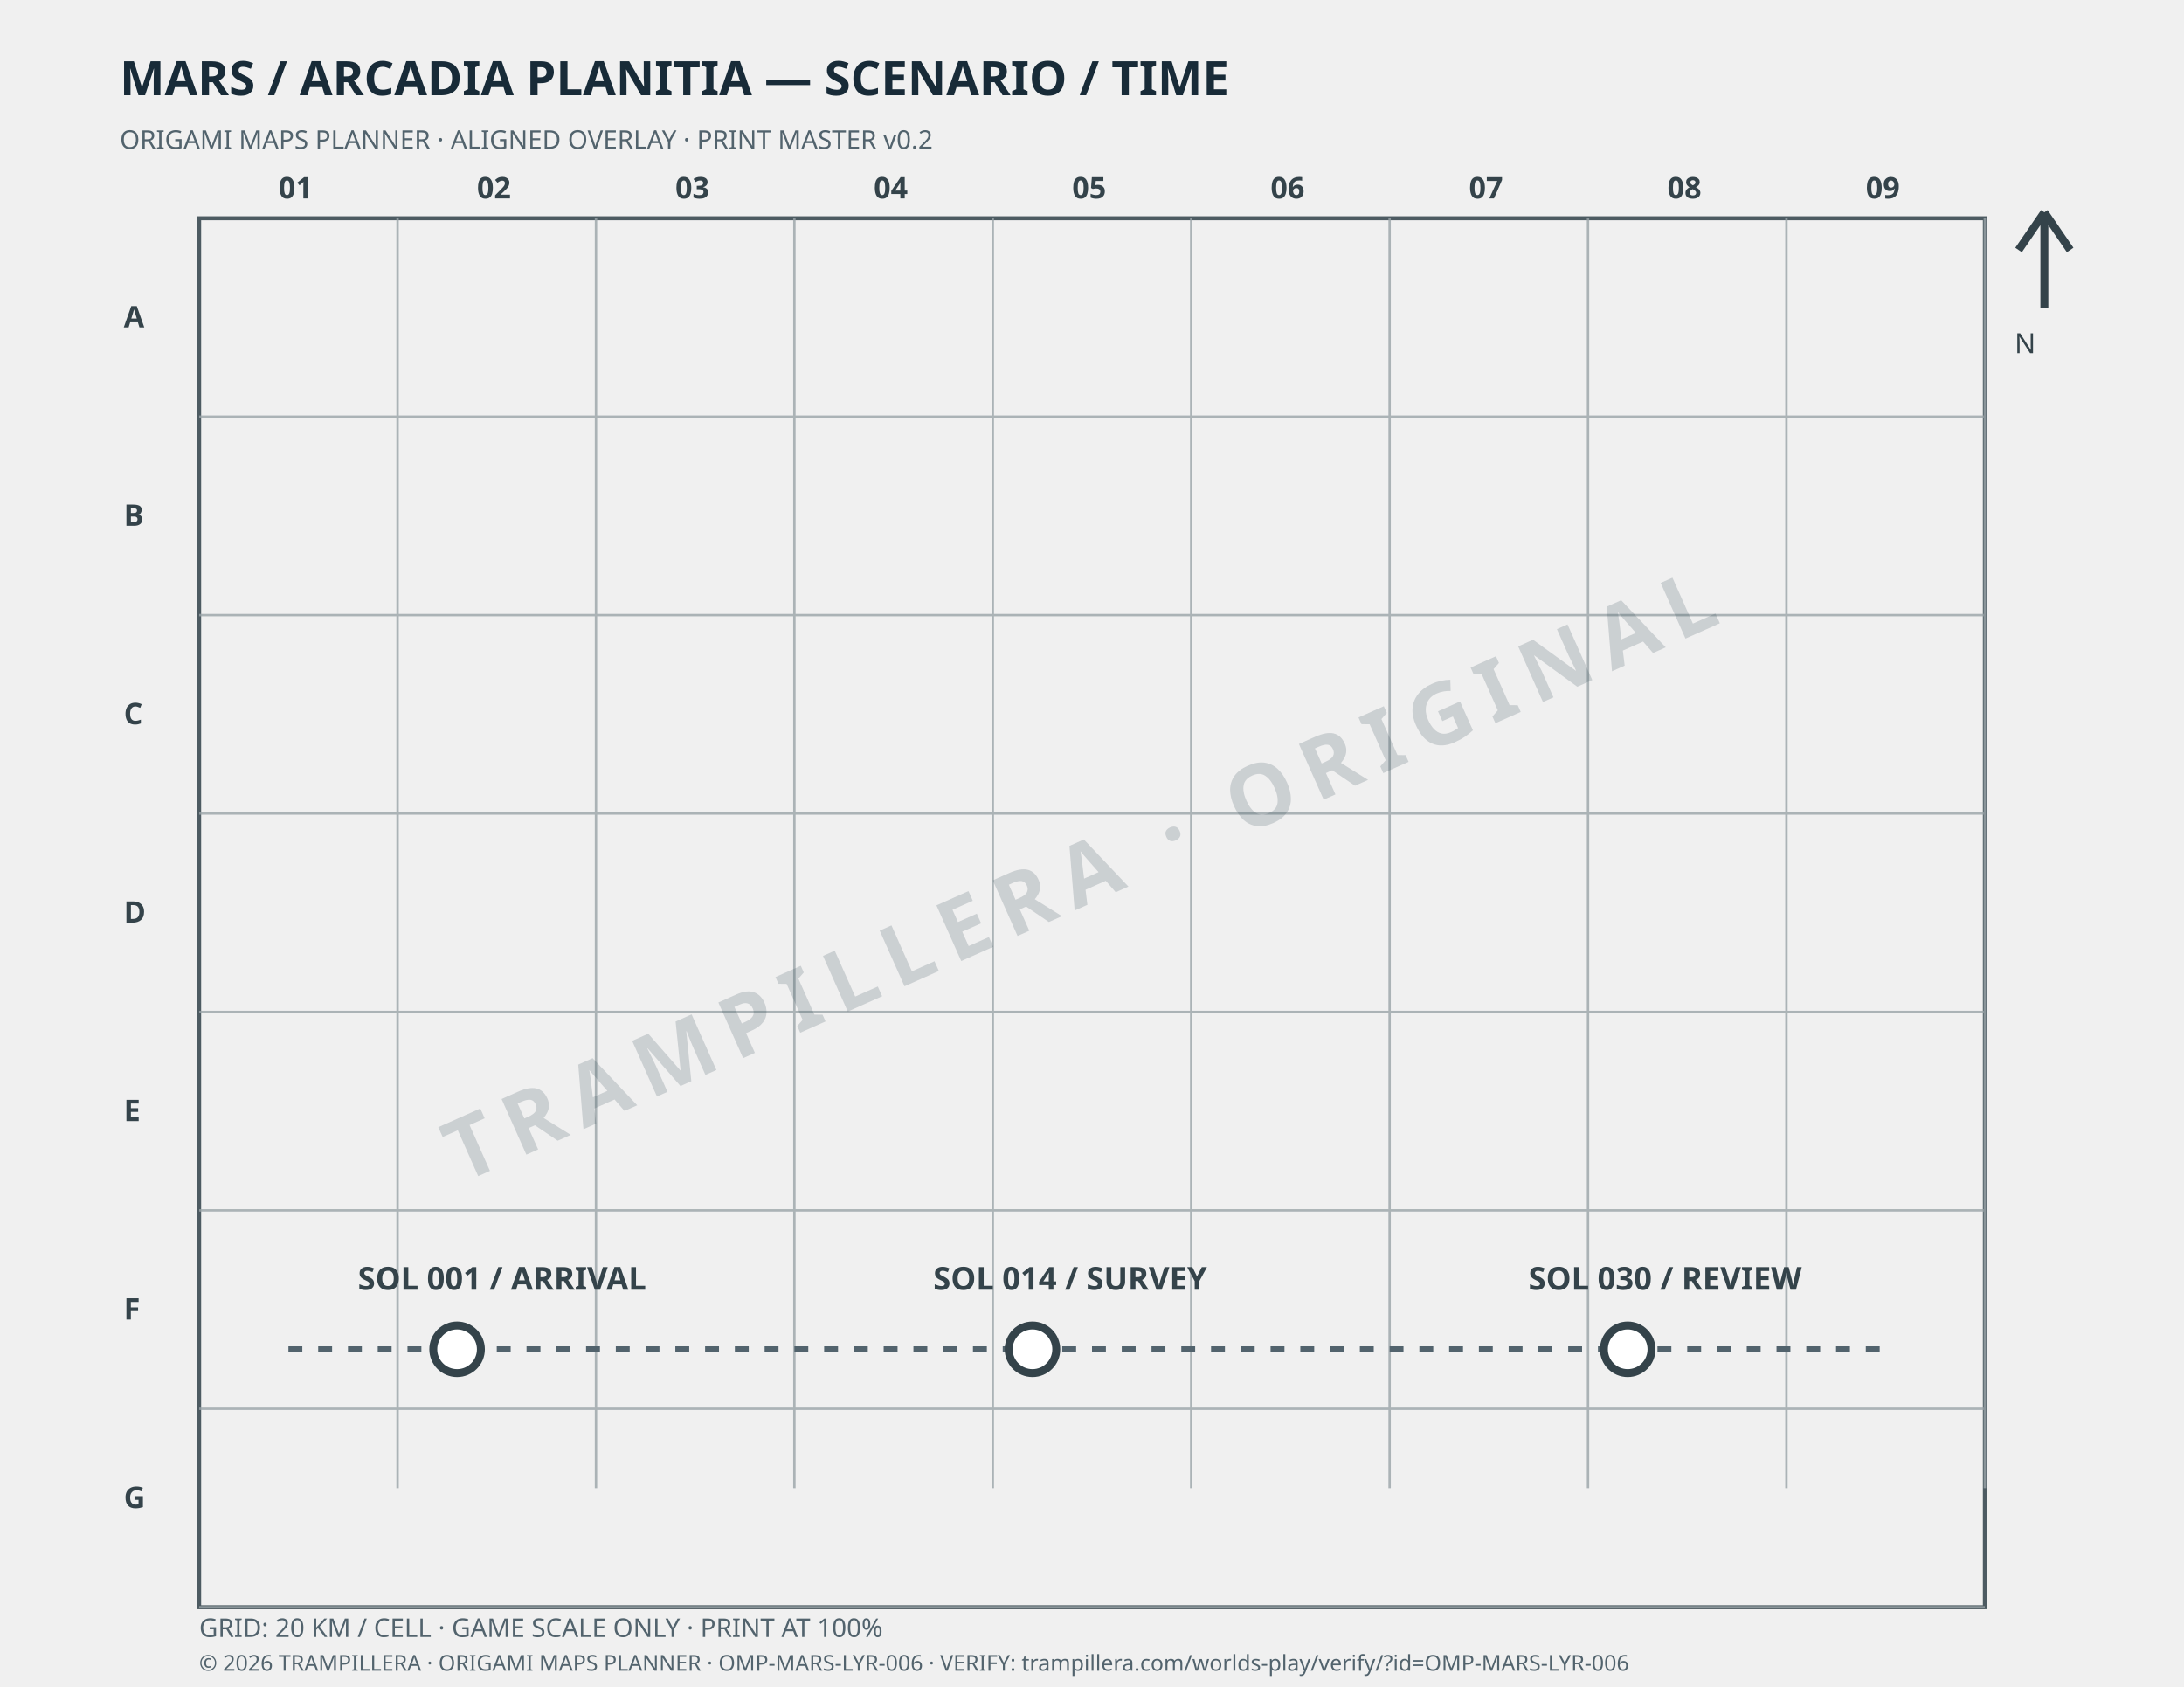
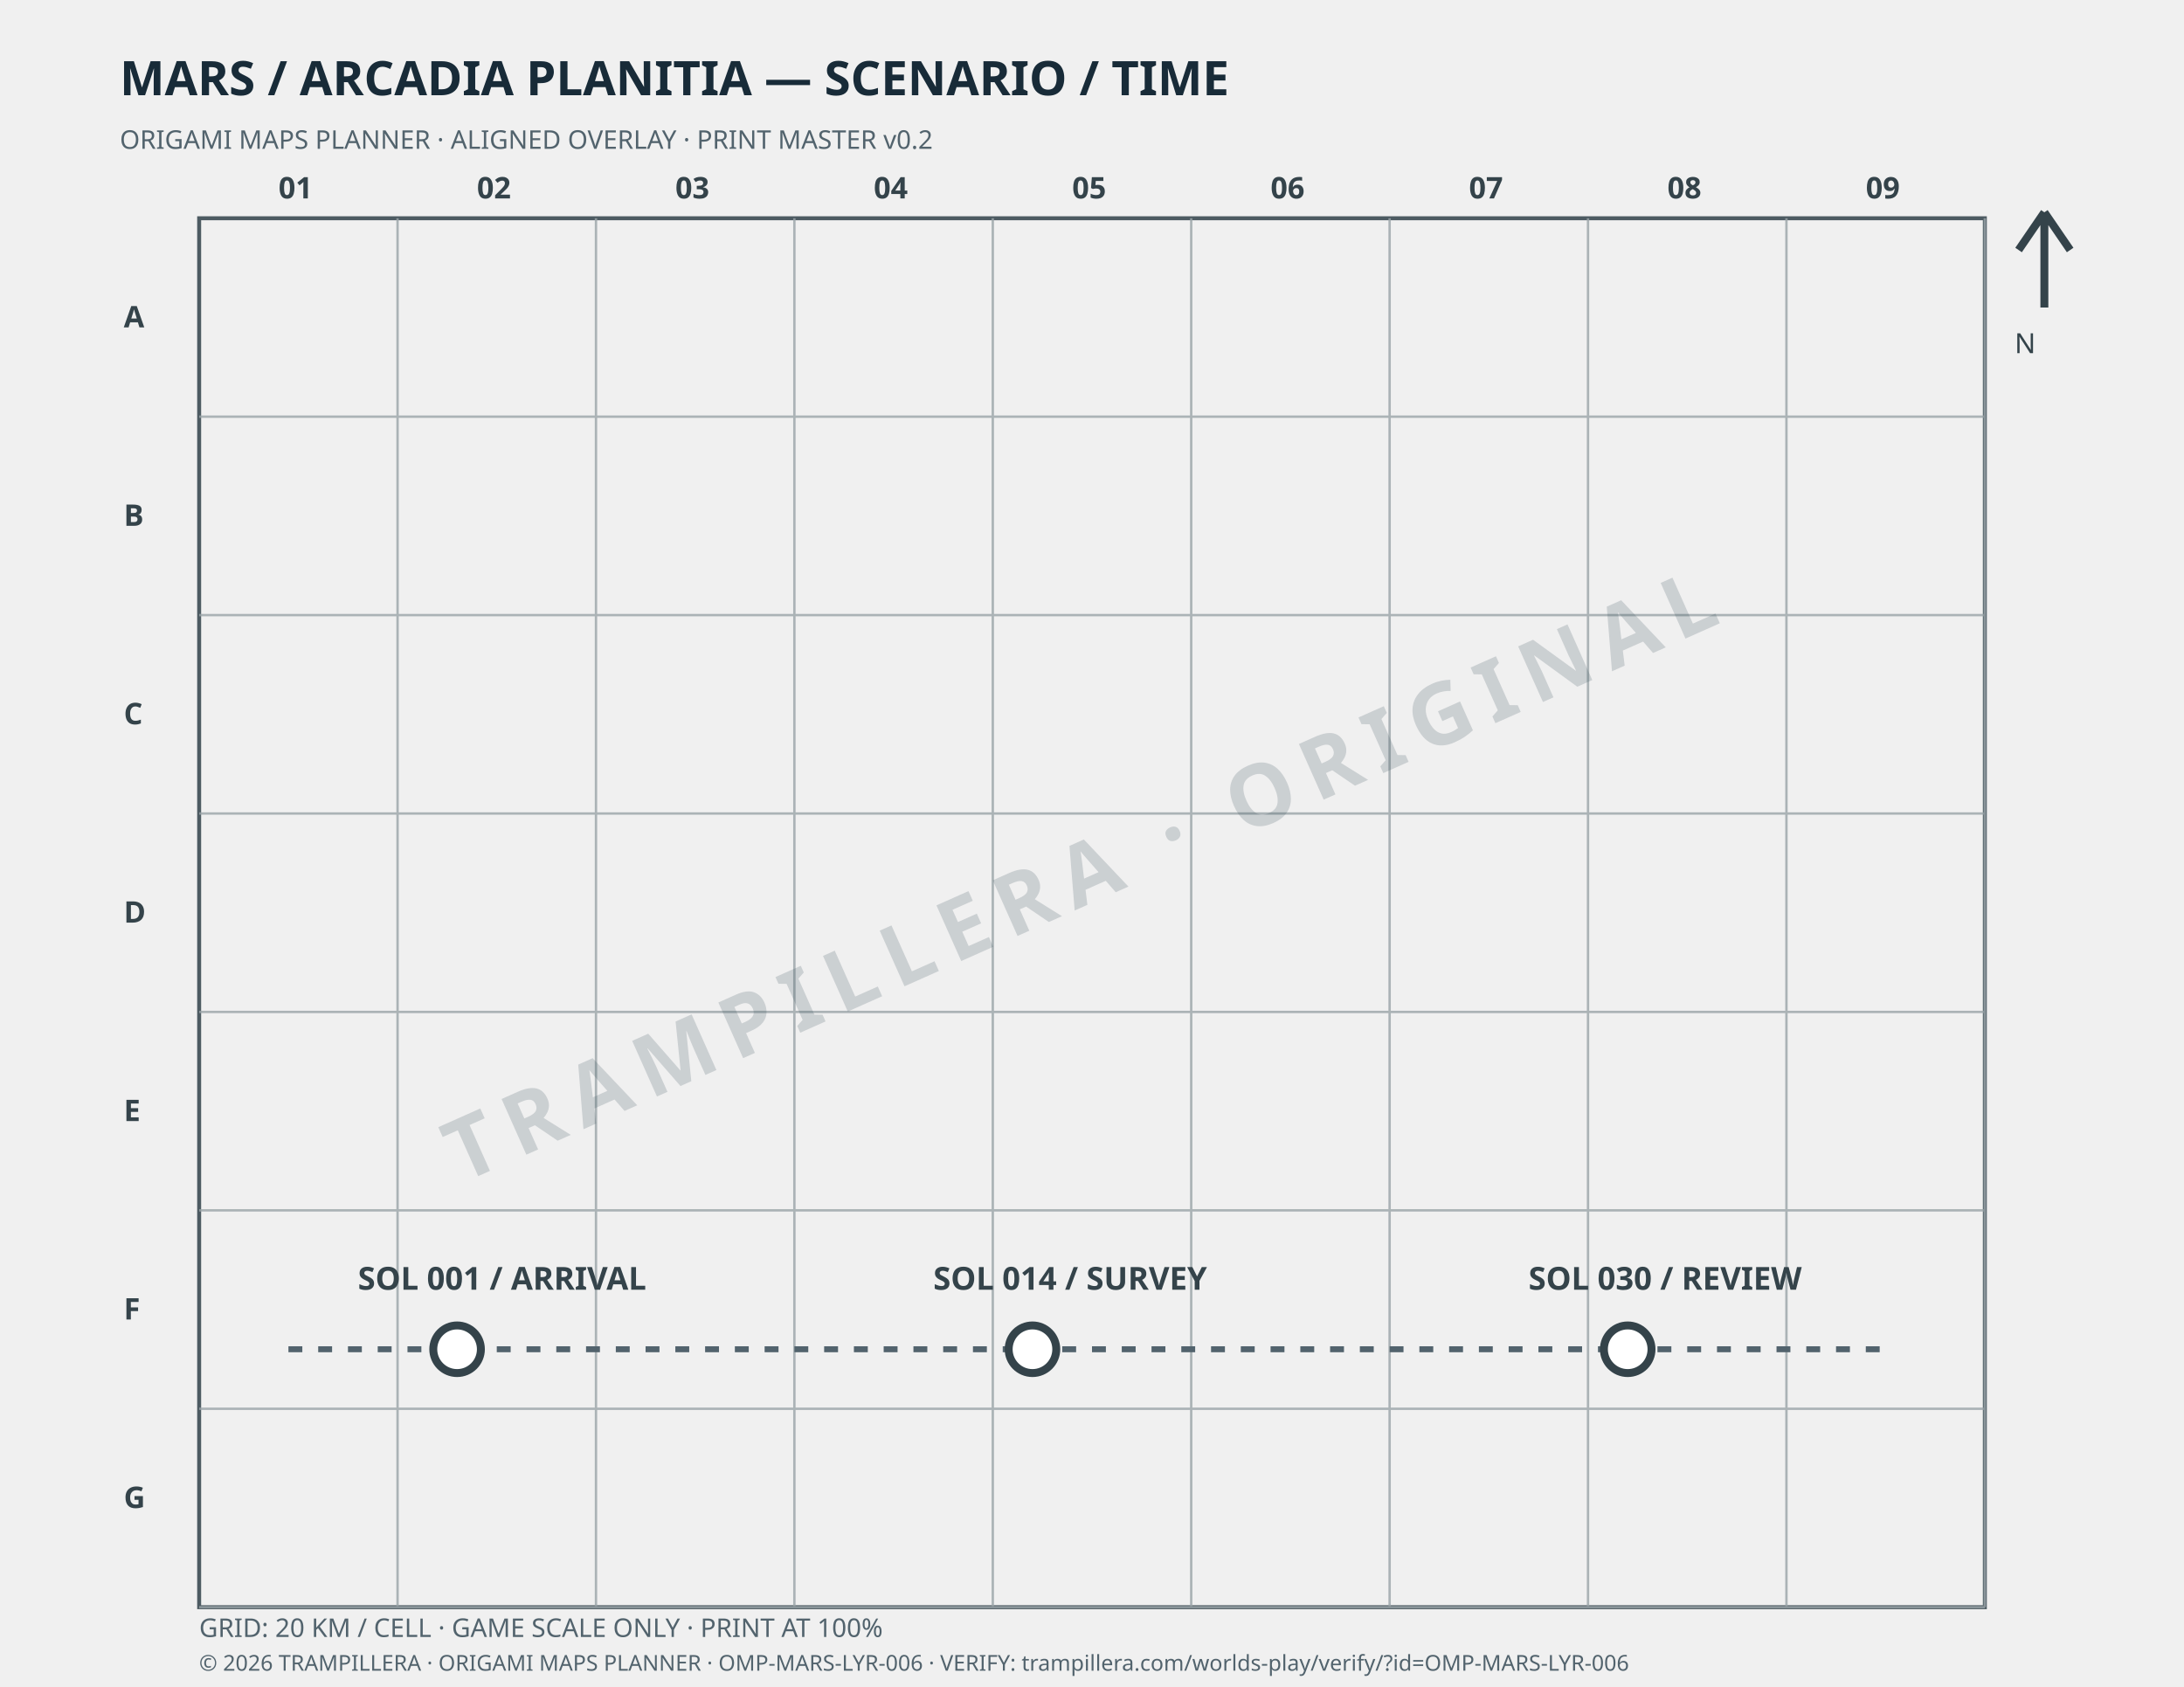
<svg xmlns="http://www.w3.org/2000/svg" width="259mm" height="200mm" viewBox="0 0 1100 850" role="img" aria-labelledby="t d">
  <text x="60" y="48" font-family="sans-serif" font-size="24" font-weight="700" fill="#182b38">MARS / ARCADIA PLANITIA — SCENARIO / TIME</text>
  <text x="60" y="75" font-family="sans-serif" font-size="13" fill="#52636d">ORIGAMI MAPS PLANNER · ALIGNED OVERLAY · PRINT MASTER v0.2</text>
  <rect x="100" y="110" width="900" height="700" fill="none" stroke="#4d5b62" stroke-width="2" />
  <g fill="none" stroke="#9aa4a8" stroke-width="1.2" opacity=".8">
-     <path d="M200 110V750M300 110V750M400 110V750M500 110V750M600 110V750M700 110V750M800 110V750M900 110V750M1000 110V750M100 210H1000M100 310H1000M100 410H1000M100 510H1000M100 610H1000M100 710H1000M100 810H1000" />
+     <path d="M200 110V810M300 110V810M400 110V810M500 110V810M600 110V810M700 110V810M800 110V810M900 110V810M1000 110V810M100 210H1000M100 310H1000M100 410H1000M100 510H1000M100 610H1000M100 710H1000M100 810H1000" />
  </g>
  <g font-family="sans-serif" font-size="15" font-weight="700" fill="#34434a">
    <text x="140" y="100">01</text>
    <text x="240" y="100">02</text>
    <text x="340" y="100">03</text>
    <text x="440" y="100">04</text>
    <text x="540" y="100">05</text>
    <text x="640" y="100">06</text>
    <text x="740" y="100">07</text>
    <text x="840" y="100">08</text>
    <text x="940" y="100">09</text>
    <text x="62" y="165">A</text>
    <text x="62" y="265">B</text>
    <text x="62" y="365">C</text>
    <text x="62" y="465">D</text>
    <text x="62" y="565">E</text>
    <text x="62" y="665">F</text>
    <text x="62" y="760">G</text>
  </g>
  <path d="M1030 155v-48m0 0l-13 19m13-19l13 19" stroke="#34434a" stroke-width="4" fill="none" />
  <text x="1015" y="178" font-family="sans-serif" font-size="14" fill="#34434a">N</text>
  <text x="100" y="825" font-family="sans-serif" font-size="13" fill="#52636d">GRID: 20 KM / CELL · GAME SCALE ONLY · PRINT AT 100%</text>
  <path d="M145 680H950" stroke="#52636d" stroke-width="3" stroke-dasharray="7 8" />
  <g fill="#fff" stroke="#34434a" stroke-width="4">
    <circle cx="230" cy="680" r="12" />
    <circle cx="520" cy="680" r="12" />
    <circle cx="820" cy="680" r="12" />
  </g>
  <g font-family="sans-serif" font-size="16" font-weight="700" fill="#34434a">
    <text x="180" y="650">SOL 001 / ARRIVAL</text>
    <text x="470" y="650">SOL 014 / SURVEY</text>
    <text x="770" y="650">SOL 030 / REVIEW</text>
  </g>
  <text x="100" y="842" font-family="sans-serif" font-size="11" fill="#52636d">© 2026 TRAMPILLERA · ORIGAMI MAPS PLANNER · OMP-MARS-LYR-006 · VERIFY: trampillera.com/worlds-play/verify/?id=OMP-MARS-LYR-006</text>
  <g id="trampillera-visible-watermark" pointer-events="none" opacity=".18">
    <text x="550" y="455" text-anchor="middle" transform="rotate(-24 550 455)" font-family="sans-serif" font-size="43" font-weight="700" letter-spacing="7" fill="#243b49">TRAMPILLERA · ORIGINAL</text>
  </g>
</svg>
